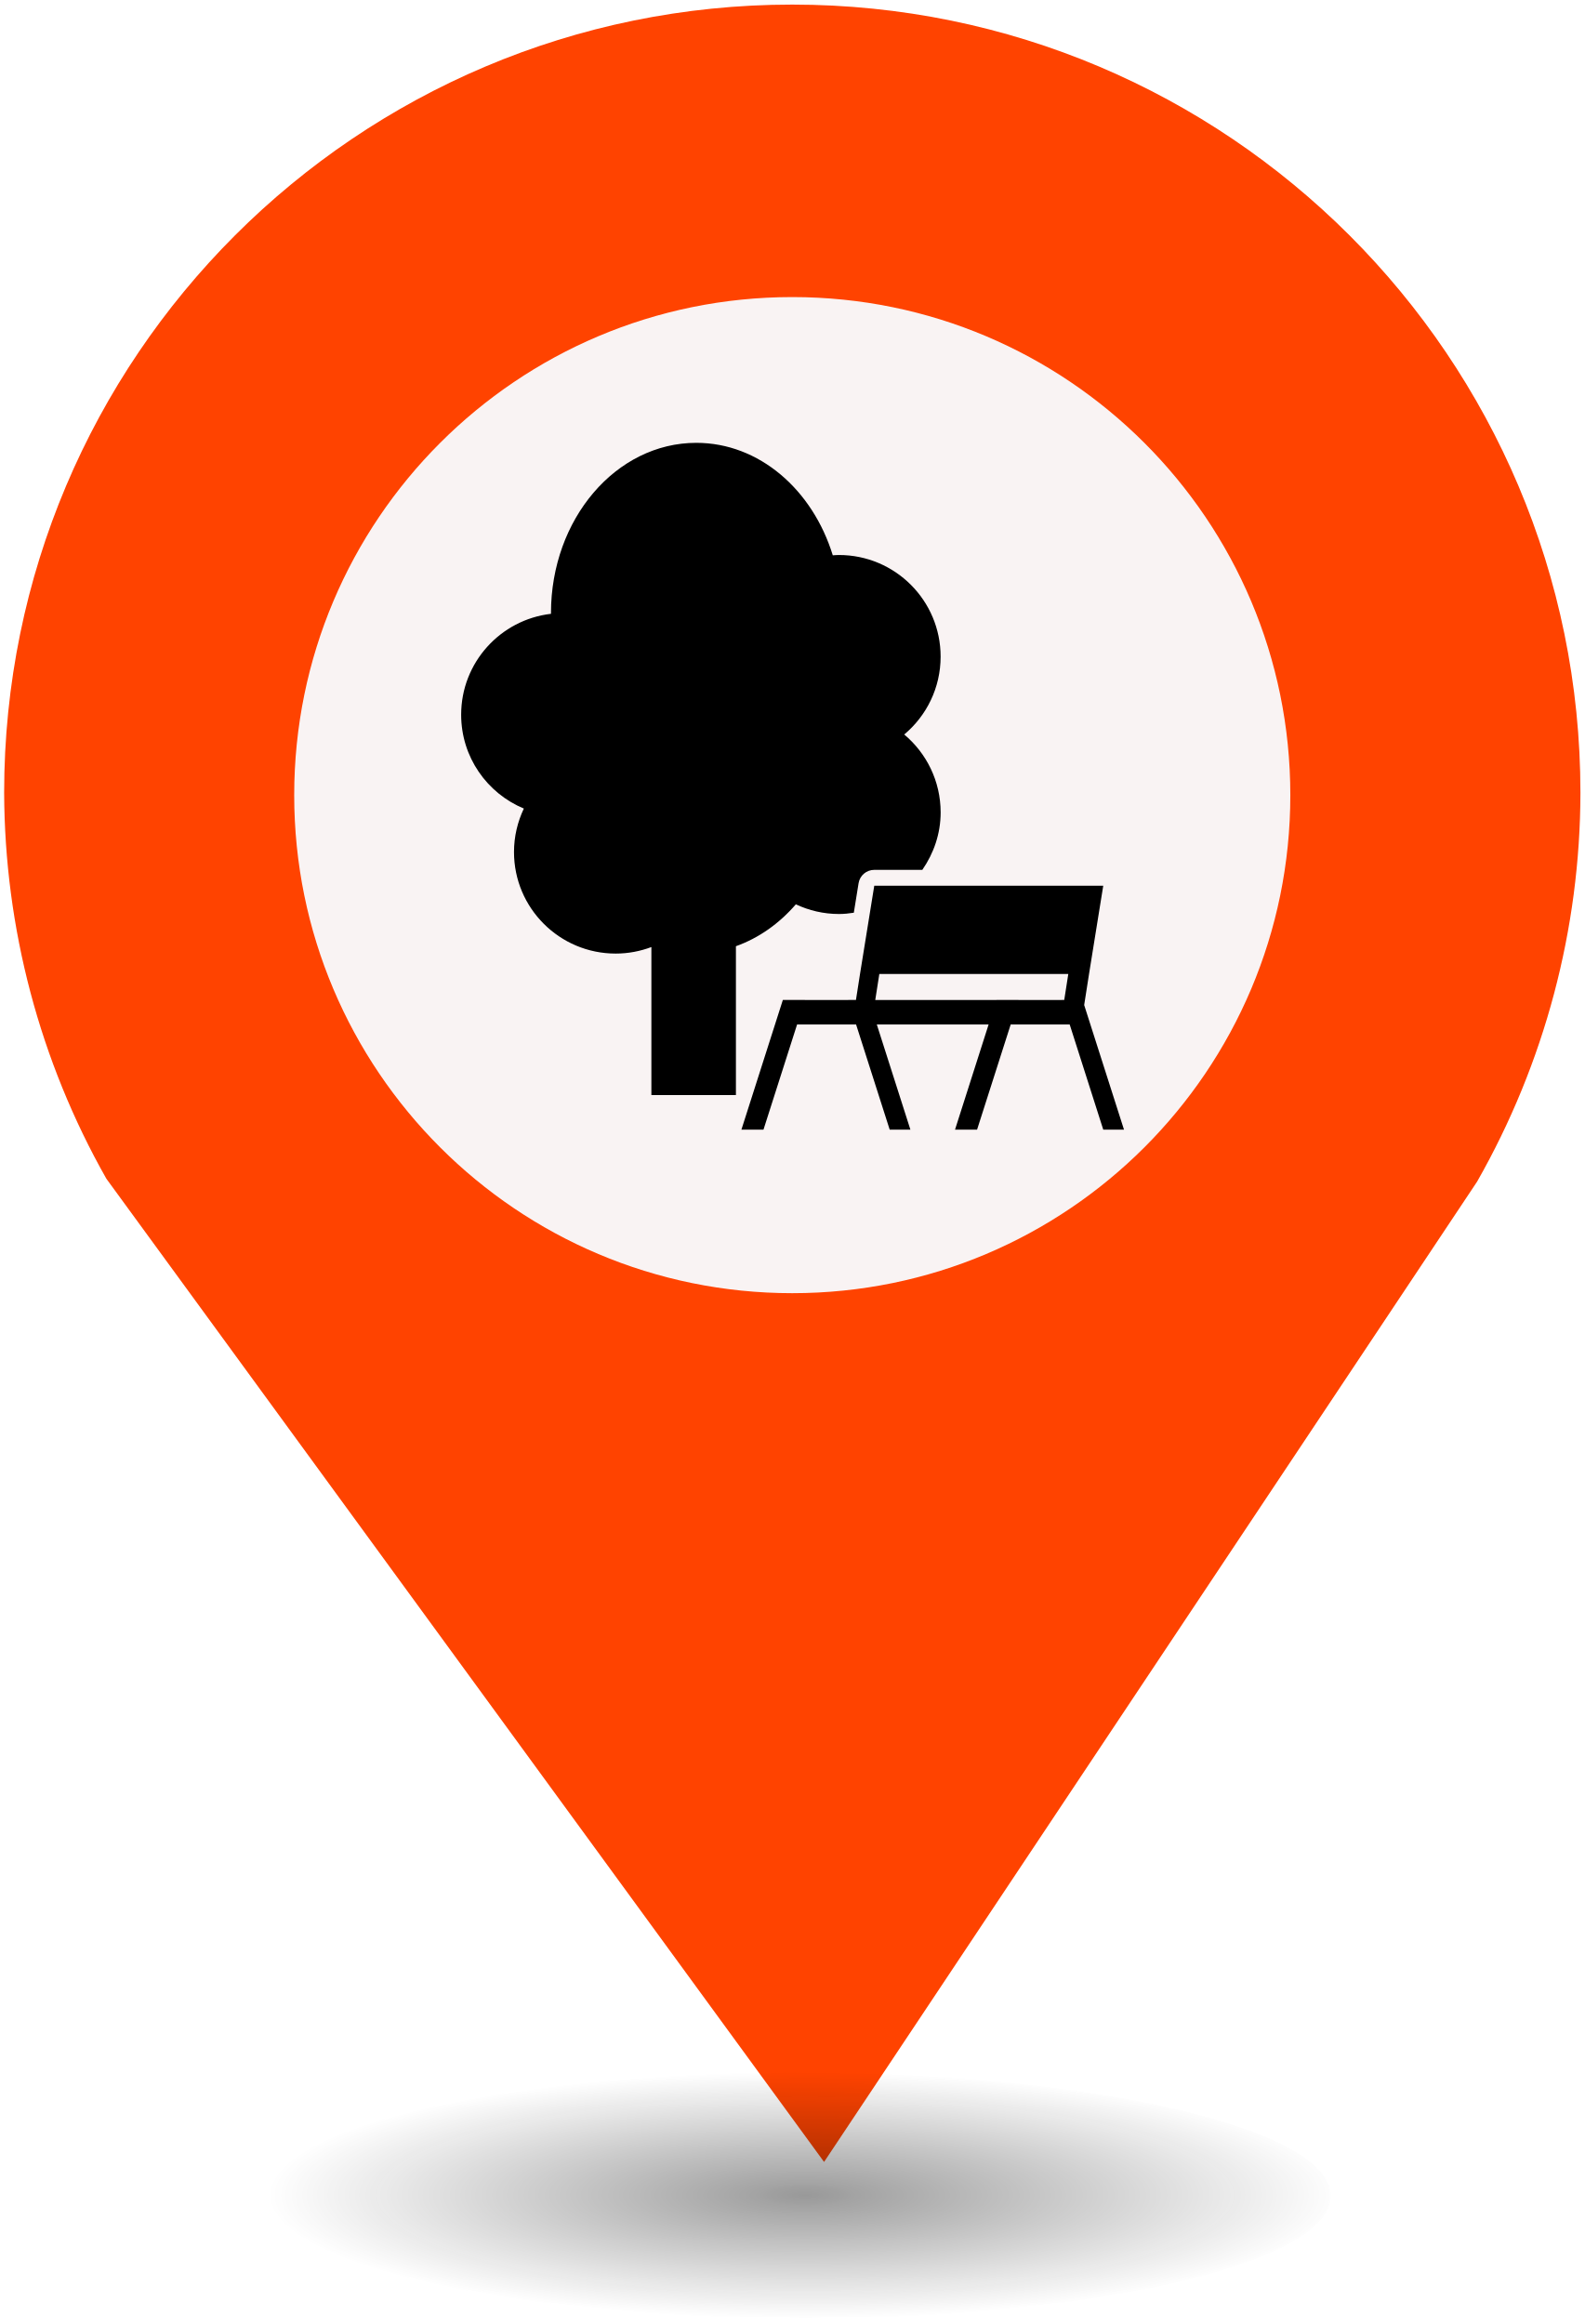
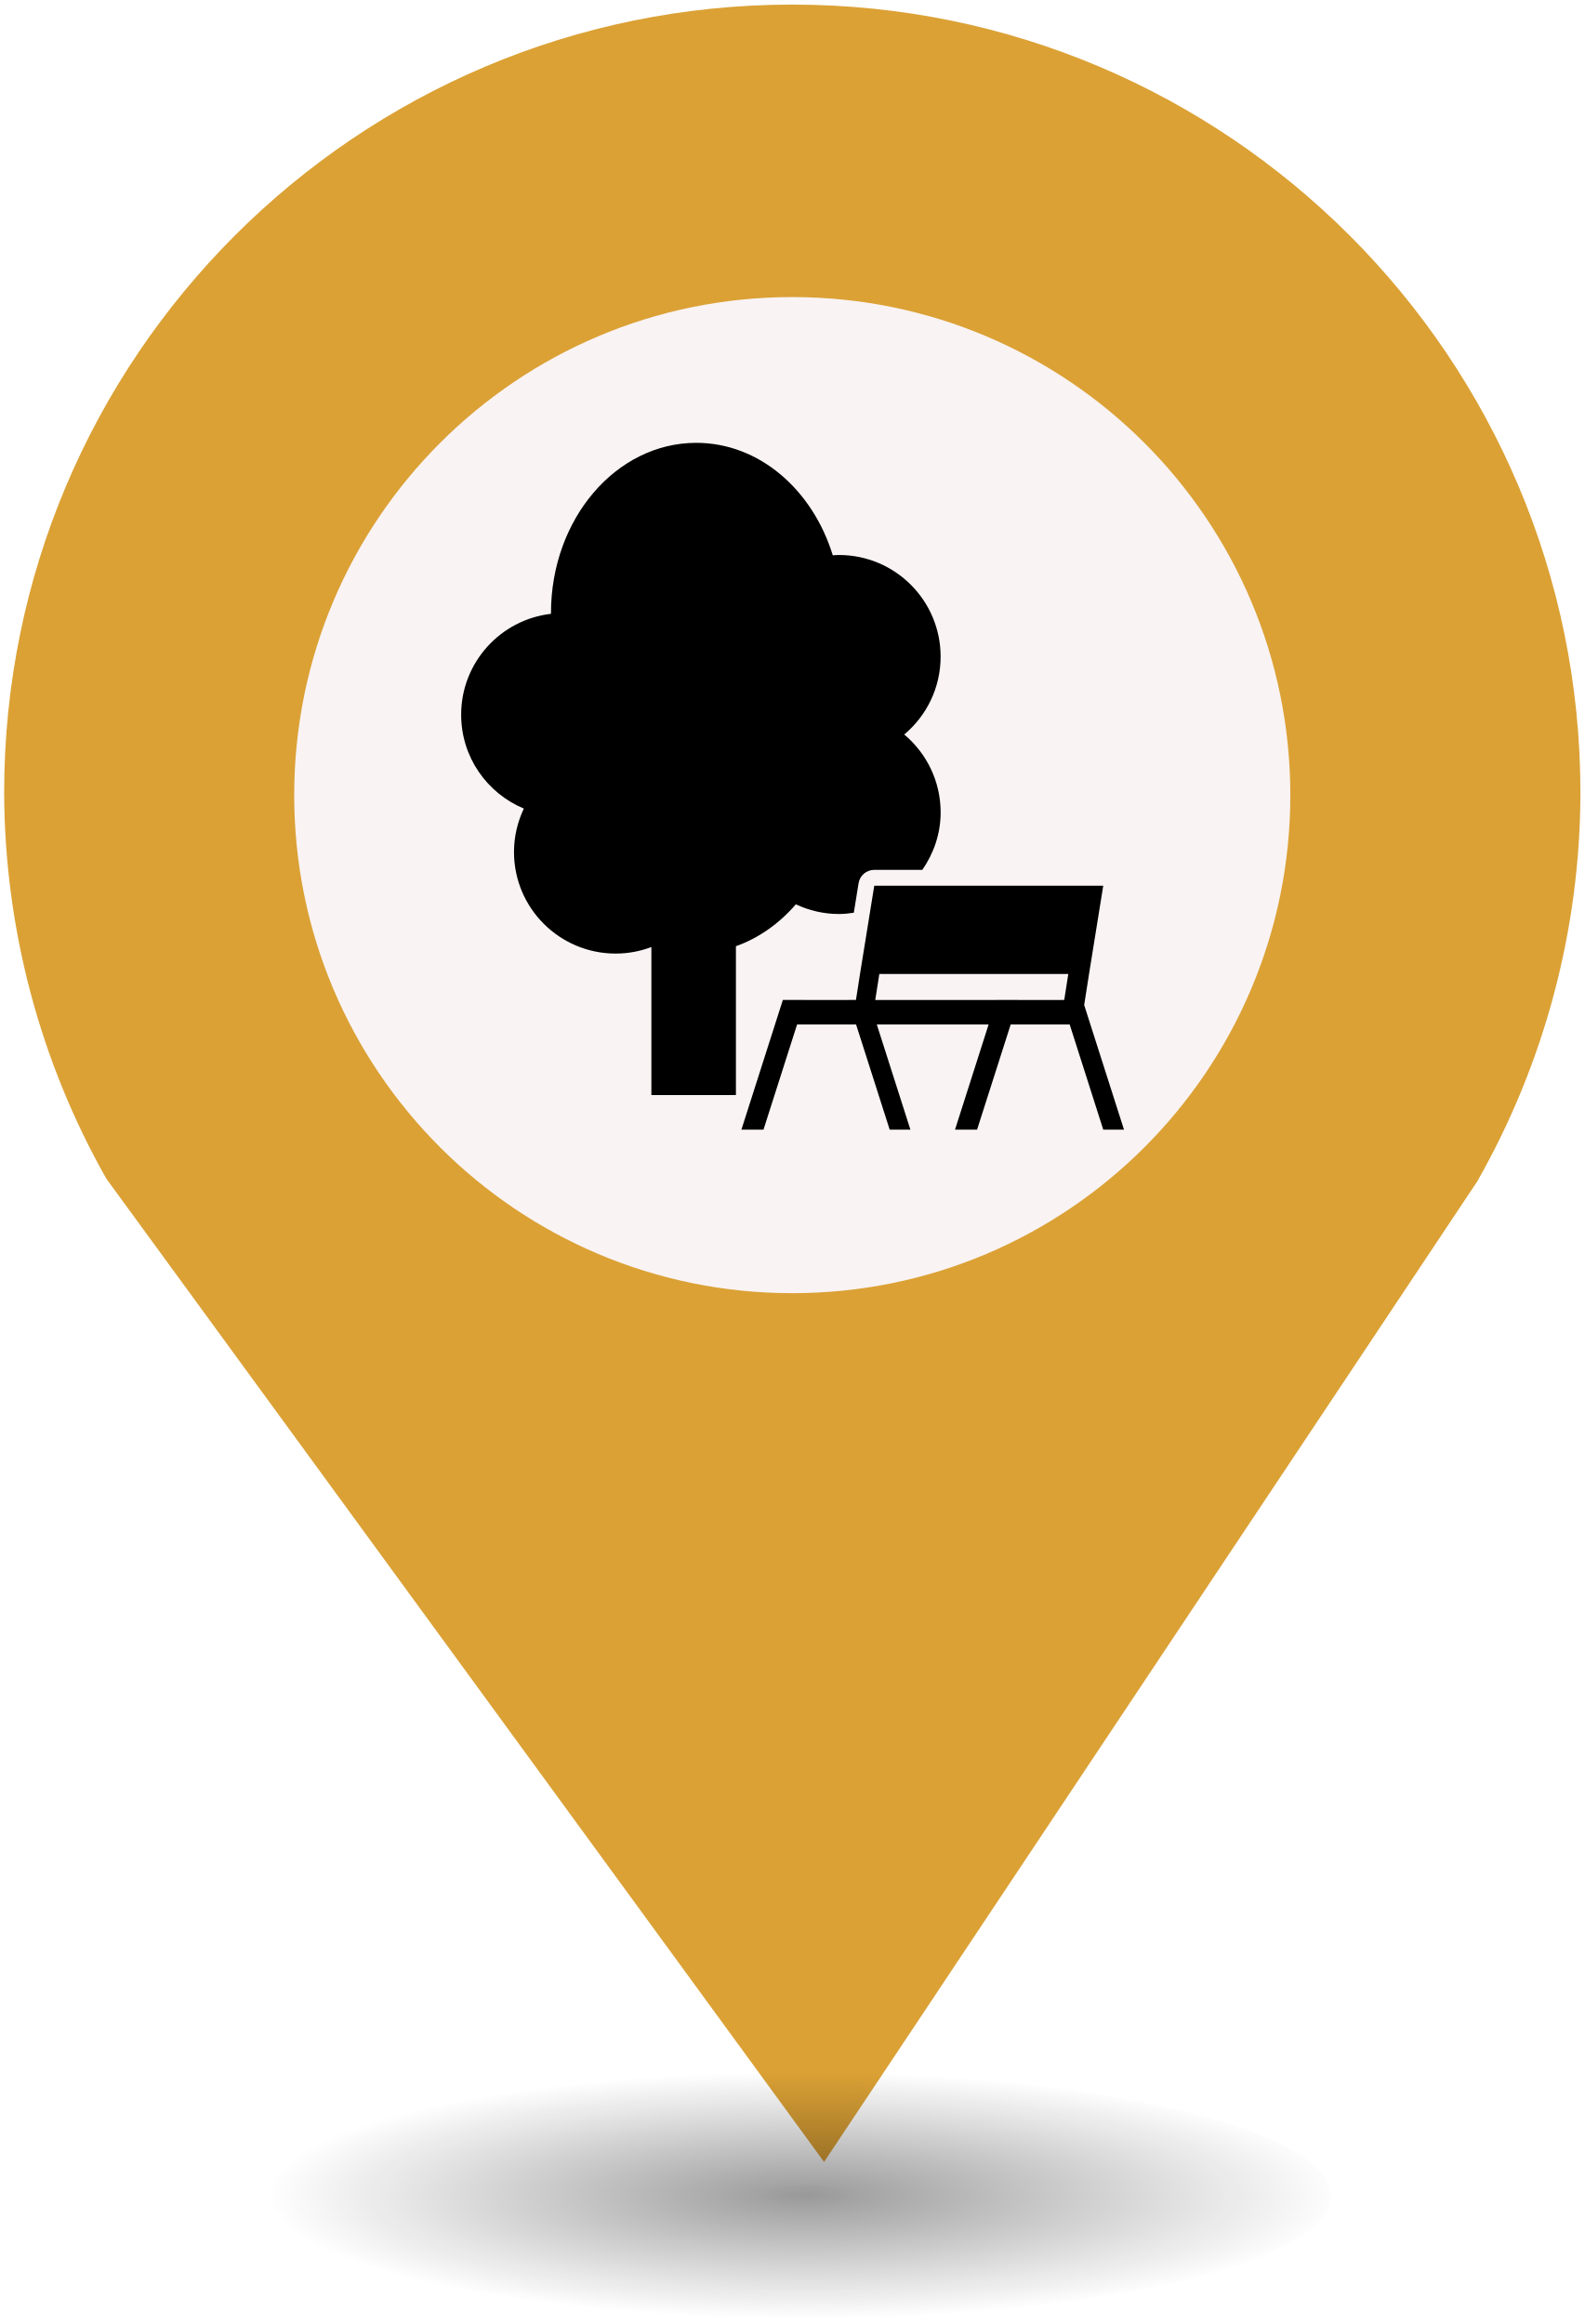
<svg xmlns="http://www.w3.org/2000/svg" height="44px" width="30px" version="1.1" viewBox="0 0 29.989 43.988" id="svg16">
  <defs id="defs7">
    <radialGradient id="a" gradientUnits="userSpaceOnUse" cy="127.6" cx="-42.75" gradientTransform="matrix(4.274964,0,0,0.98163,197.9983,-82.0888)" r="2.384">
      <stop stop-color="#010101" offset="0" id="stop2" />
      <stop stop-opacity="0" stop-color="#090909" offset="1" id="stop4" />
    </radialGradient>
  </defs>
  <g id="g26" transform="translate(-2.0760358e-7,-1.618116)">
-     <path style="fill:#FF4300;stroke-width:4.275" id="path9" d="m 14.994,1.705 c -8.239,0 -14.917,6.678 -14.917,14.917 0.009,2.562 0.673,5.079 1.935,7.307 L 15.596,42.539 27.956,23.984 c 1.278,-2.244 1.952,-4.78 1.956,-7.362 C 29.911,8.383 23.233,1.705 14.994,1.705 Z" />
+     <path style="fill:#dba135;stroke-width:4.275" id="path9" d="m 14.994,1.705 c -8.239,0 -14.917,6.678 -14.917,14.917 0.009,2.562 0.673,5.079 1.935,7.307 L 15.596,42.539 27.956,23.984 c 1.278,-2.244 1.952,-4.78 1.956,-7.362 C 29.911,8.383 23.233,1.705 14.994,1.705 Z" />
    <circle style="fill:#f9f3f3;stroke-width:4.275" id="circle11" r="9.427" cx="14.994" cy="16.668" />
    <ellipse style="opacity:0.4;fill:url(#a);stroke-width:4.275" id="ellipse13" cx="14.994" cy="43.18" ry="2.339" rx="10.193" />
    <rect style="fill:none;stroke-width:4.275" x="8.259" y="9.828" width="13.472" height="13.369" ry="0" rx="0" id="replace" />
    <svg version="1.1" x="8.5" y="10" viewBox="-120 78.1 76.827 79.608" xml:space="preserve" id="svg2" width="13" height="13">
      <defs id="defs16" />
      <g id="g3032" transform="translate(-130.8548,101.7028)">
        <g id="g3082" transform="translate(-11.77845,-19.68168)">
          <g id="g3297" transform="translate(113.3553,48.84068)">
            <g id="g3451" transform="translate(-110.3502,-41.10602)">
              <g id="g3508" transform="translate(37.66162,37.80148)">
                <g id="g3556" transform="translate(-33.17371,-53.55749)">
                  <g id="g3600" transform="translate(1.643744,2.333798)">
                    <g id="g3673" transform="translate(3.13268,-1.925988)">
                      <g id="g3728" transform="translate(16.15499,5.080178)">
                        <g id="g3774" transform="matrix(1.30621,0,0,1.150608,-1.242314,14.17761)">
                          <g id="g3814" transform="matrix(0.7655736,0,0,0.8691062,-9.608837,-25.571)">
                            <g id="g3898" transform="translate(-253.2331,-590.3968)">
                              <g id="g3947" transform="matrix(0.7967575,0,0,0.7960805,260.4092,604.2536)">
                                <path id="path3949" d="m 61.132,64.483 -2.073,12.85 -0.591,3.784 h -1.124 v 0.002 h -6.3 v -0.002 h -3.211 l -6.027,18.881 h 3.211 l 4.889,-15.316 h 8.579 l 4.891,15.316 h 3.012 L 61.501,84.683 H 77.767 L 72.879,100 h 3.208 l 4.892,-15.317 h 8.58 L 94.444,100 h 3.017 l -5.793,-18.147 0.707,-4.52 2.067,-12.849 H 92.2 63.376 l -2.244,-10e-4 0,0 z m 27.636,16.634 h -0.35 v 0.002 h -6.302 l 0.002,-0.002 H 78.904 L 78.9,81.119 H 61.277 l 0.591,-3.786 h 27.49 l -0.59,3.784 z" />
                                <path id="path3951" d="m 41.006,73.291 c 3.328,-1.187 6.307,-3.304 8.718,-6.1 1.905,0.895 4.026,1.409 6.271,1.409 0.736,0 1.456,-0.076 2.163,-0.187 l 0.693,-4.3 c 0.18,-1.118 1.145,-1.939 2.277,-1.939 h 2.246 4.748 c 1.652,-2.39 2.666,-5.248 2.666,-8.371 -0.004,-4.554 -2.061,-8.623 -5.297,-11.338 3.235,-2.714 5.293,-6.782 5.293,-11.339 0,-8.171 -6.622,-14.795 -14.795,-14.795 -0.301,0 -0.592,0.026 -0.891,0.045 C 52.163,6.832 44.396,0 35.241,0 23.565,0 14.103,11.095 14.103,24.787 c 0,0.036 0.004,0.072 0.004,0.107 -7.358,0.856 -13.07,7.104 -13.07,14.69 0,6.163 3.765,11.437 9.12,13.663 -0.909,1.921 -1.433,4.058 -1.433,6.324 0,8.169 6.624,14.791 14.796,14.791 1.829,0 3.571,-0.343 5.189,-0.95 v 21.55 h 12.284 l 0.014,-0.041 v -21.63 z" />
                              </g>
                            </g>
                          </g>
                        </g>
                      </g>
                    </g>
                  </g>
                </g>
              </g>
            </g>
          </g>
        </g>
      </g>
    </svg>
  </g>
</svg>
